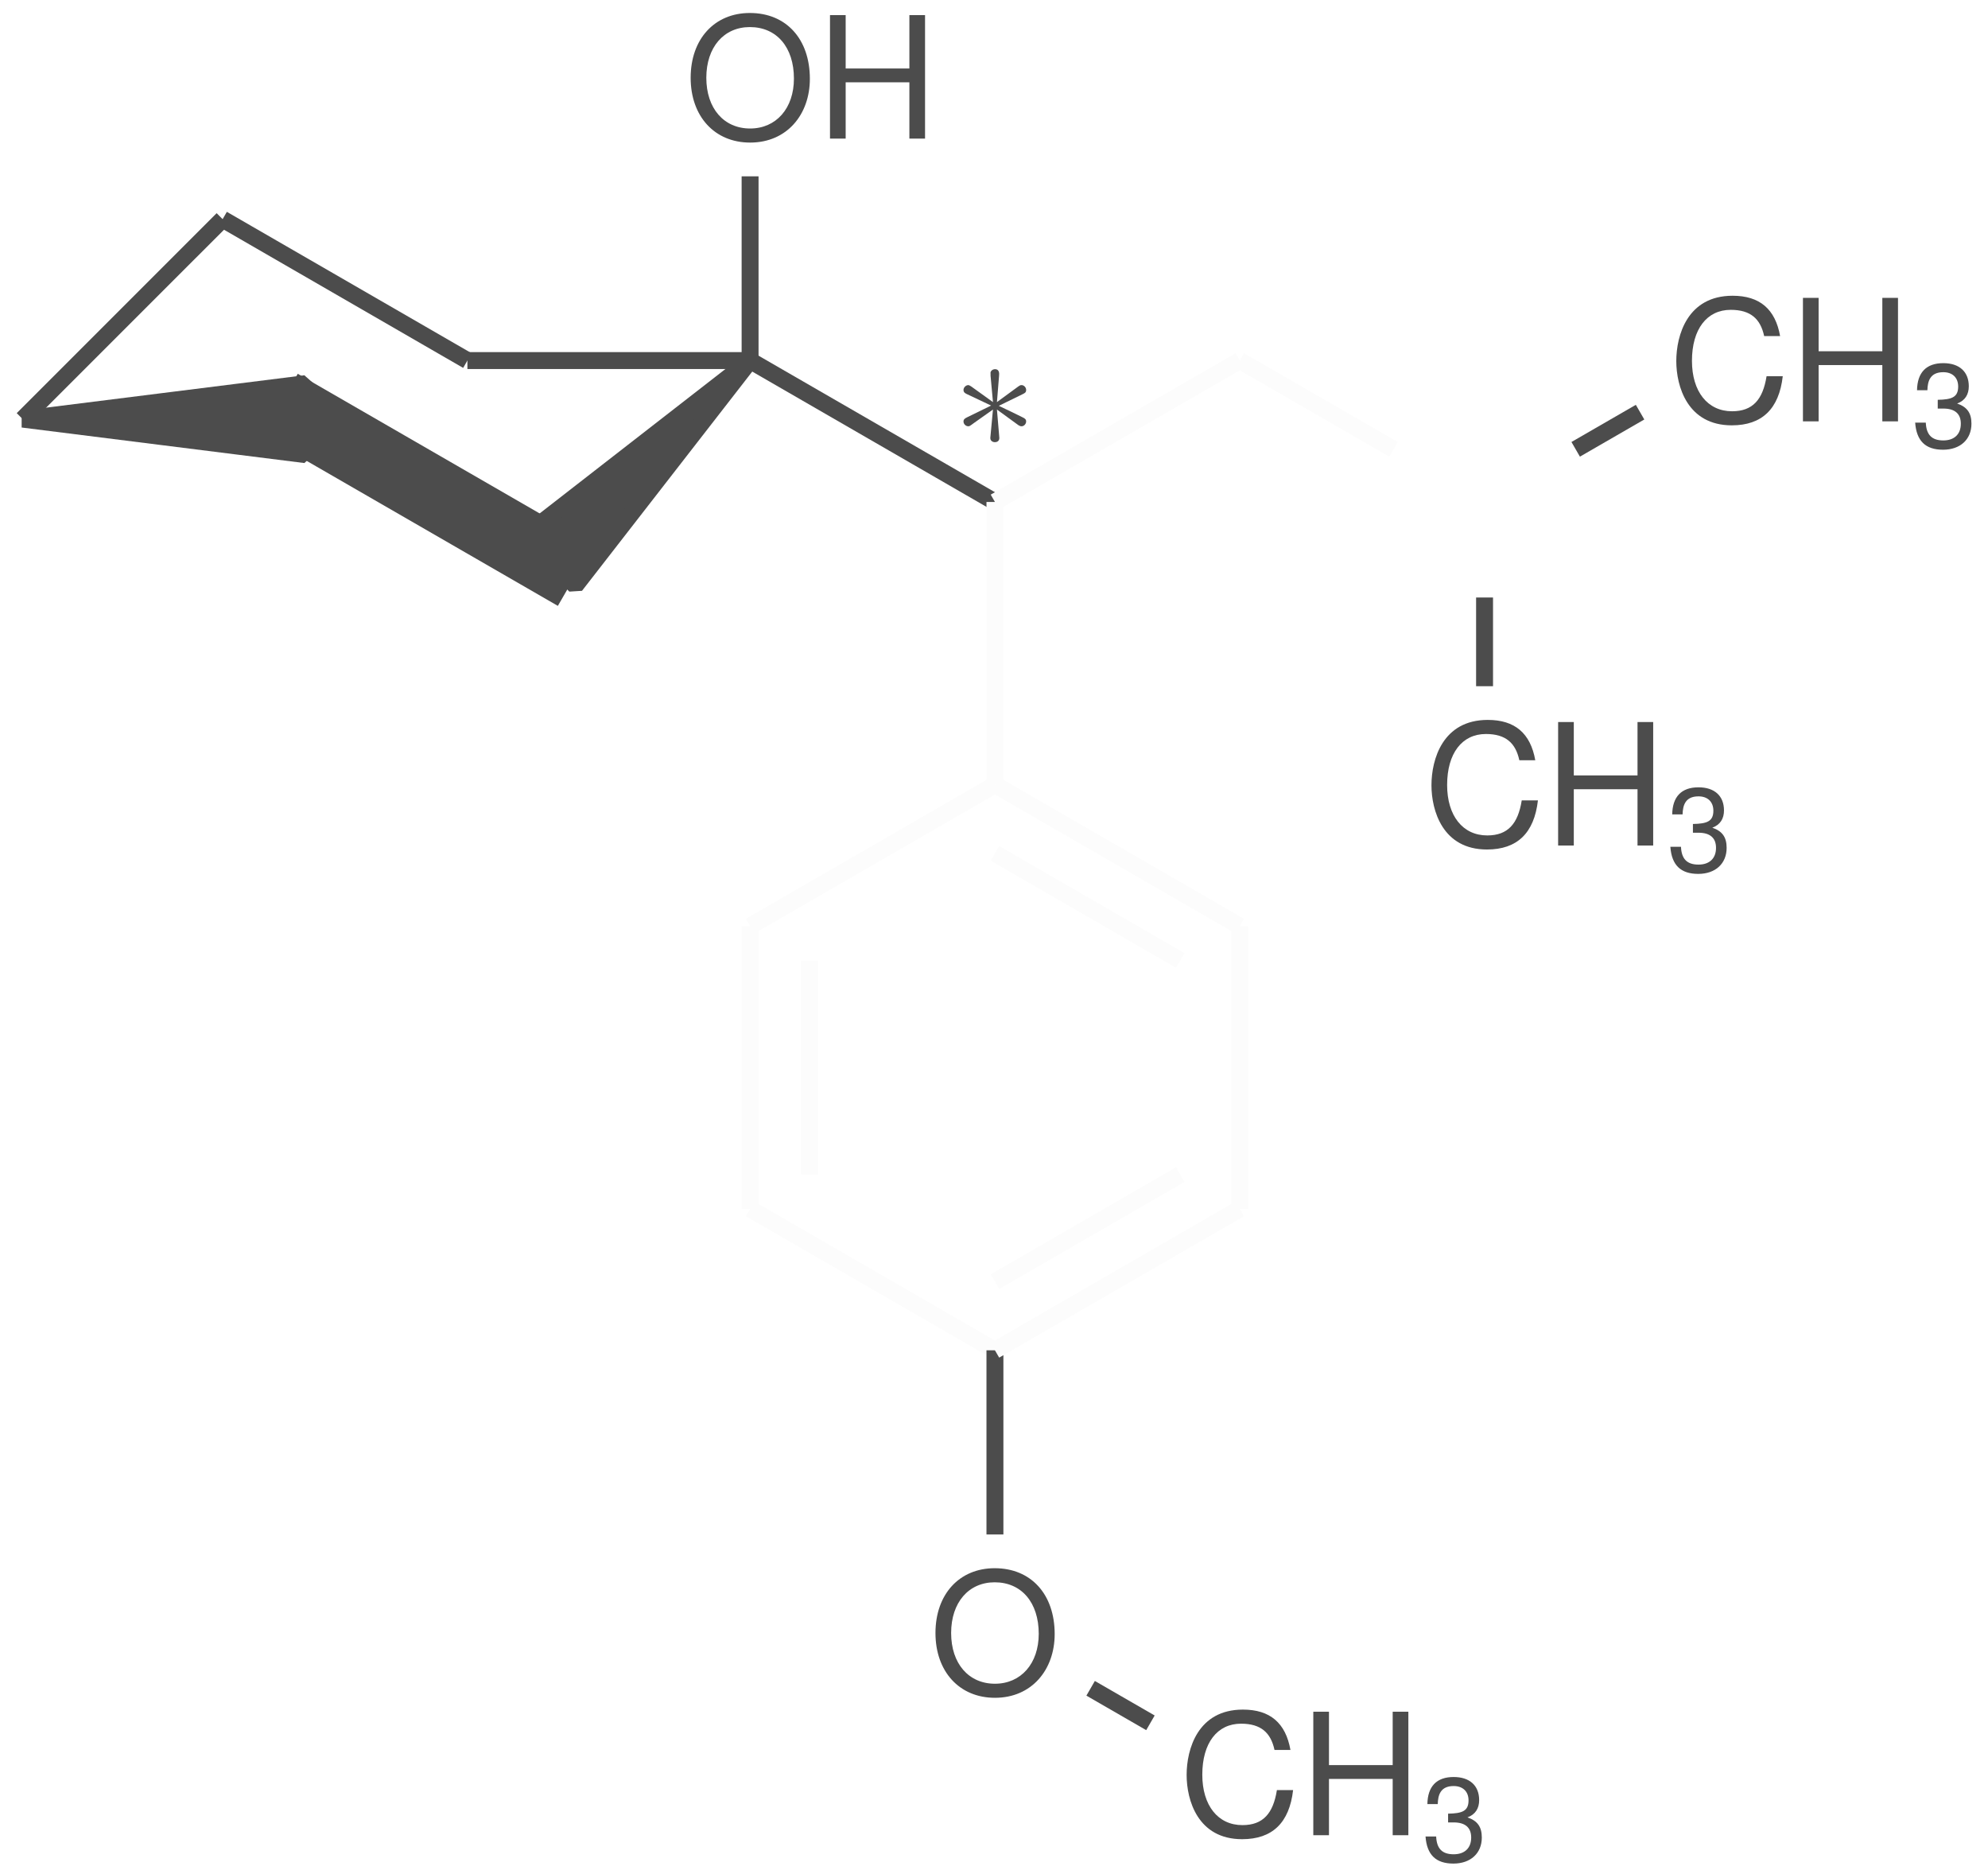
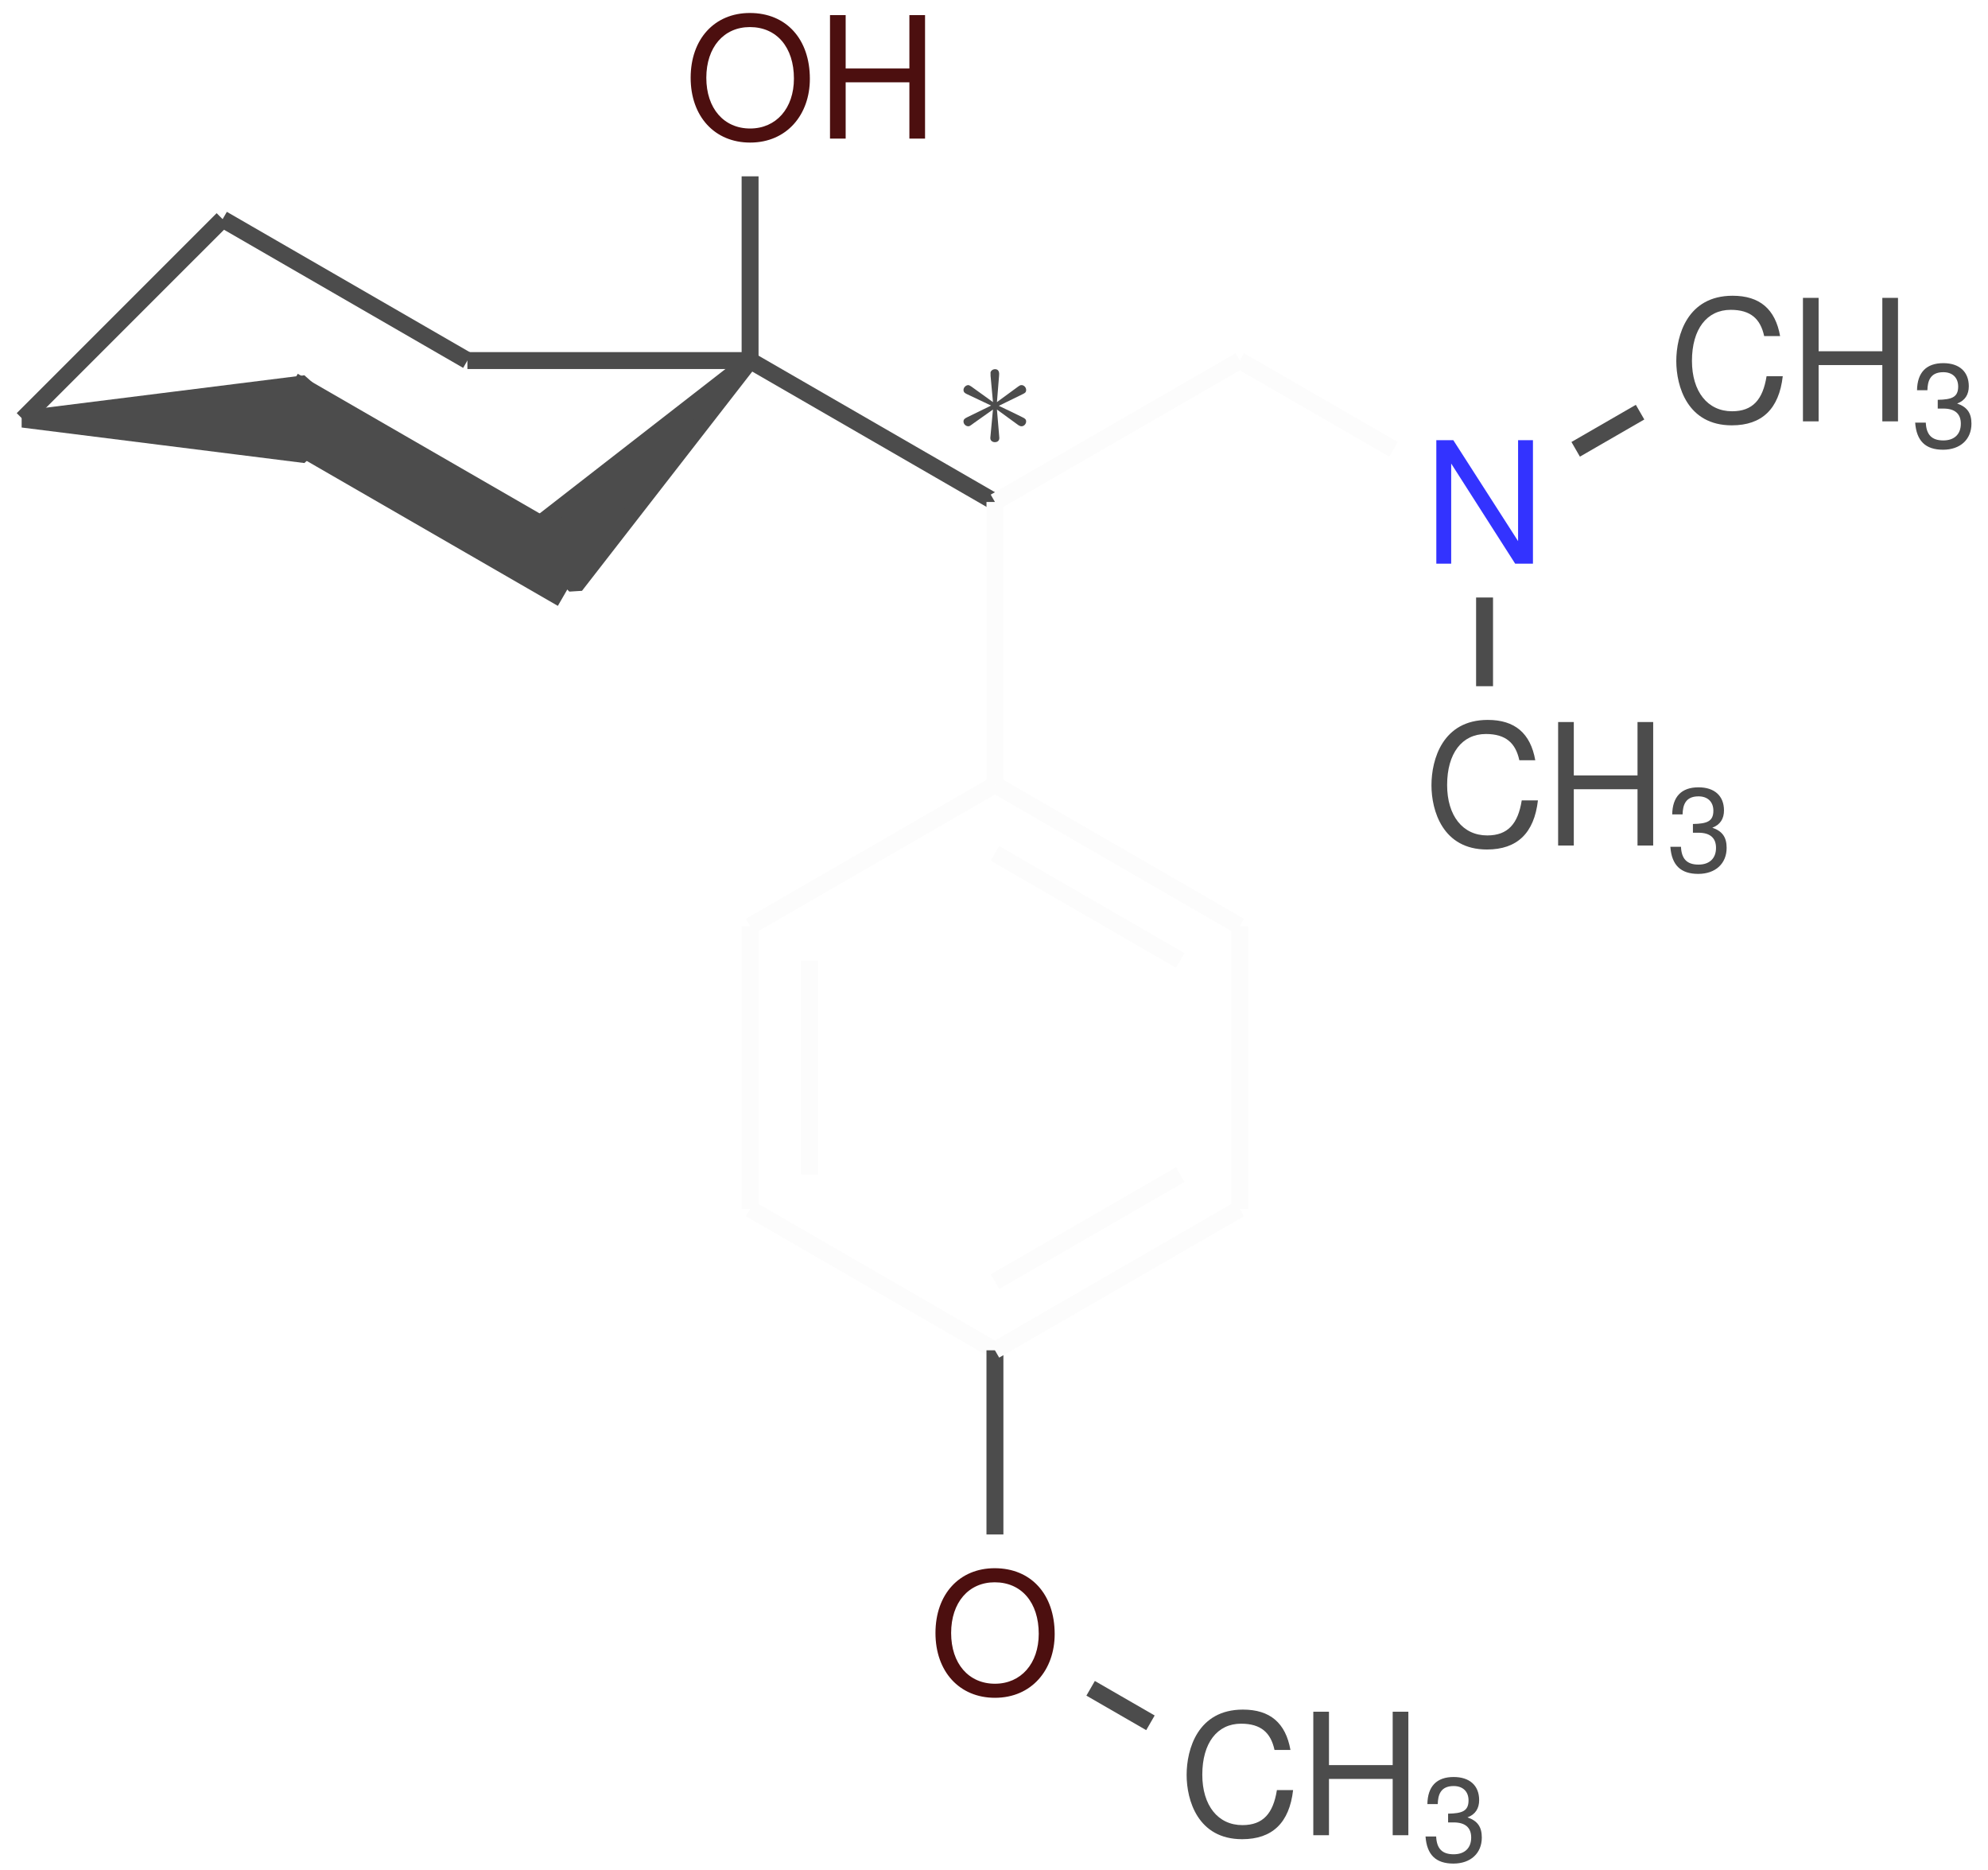
<svg xmlns="http://www.w3.org/2000/svg" xmlns:xlink="http://www.w3.org/1999/xlink" width="117pt" height="110pt" viewBox="0 0 117 110" version="1.1">
  <defs>
    <g>
      <symbol overflow="visible" id="glyph0-0">
        <path style="stroke:none;" d="M 6.172 -5.188 C 6.172 -6.344 5.344 -7.094 4.047 -7.094 C 2.609 -7.094 1.859 -6.297 1.859 -4.766 L 2.719 -4.766 C 2.719 -5.656 2.953 -6.312 4 -6.312 C 4.766 -6.312 5.281 -5.859 5.281 -5.188 C 5.281 -3.922 3.484 -3.594 3.484 -2.25 L 3.484 -1.688 L 4.391 -1.688 L 4.391 -2.156 C 4.391 -3.344 6.172 -3.531 6.172 -5.188 Z M 4.391 -0.75 L 3.484 -0.75 L 3.484 0.297 L 4.391 0.297 Z M 0.344 1.391 L 7.625 1.391 L 7.625 -7.969 L 0.344 -7.969 Z M 1.172 0.688 L 1.172 -7.281 L 6.797 -7.281 L 6.797 0.688 Z M 1.172 0.688 " />
      </symbol>
      <symbol overflow="visible" id="glyph0-1">
        <path style="stroke:none;" d="M 7.422 -3.516 C 7.422 -5.859 6.031 -7.391 3.891 -7.391 C 1.812 -7.391 0.406 -5.859 0.406 -3.578 C 0.406 -1.312 1.812 0.234 3.906 0.234 C 6.078 0.234 7.422 -1.422 7.422 -3.516 Z M 3.891 -6.562 C 5.469 -6.562 6.484 -5.375 6.484 -3.531 C 6.484 -1.781 5.438 -0.594 3.906 -0.594 C 2.359 -0.594 1.328 -1.781 1.328 -3.578 C 1.328 -5.375 2.359 -6.562 3.891 -6.562 Z M 3.891 -6.562 " />
      </symbol>
      <symbol overflow="visible" id="glyph0-2">
        <path style="stroke:none;" d="M 5.469 -3.312 L 5.469 0 L 6.391 0 L 6.391 -7.266 L 5.469 -7.266 L 5.469 -4.125 L 1.719 -4.125 L 1.719 -7.266 L 0.797 -7.266 L 0.797 0 L 1.719 0 L 1.719 -3.312 Z M 5.469 -3.312 " />
      </symbol>
      <symbol overflow="visible" id="glyph0-3">
        <path style="stroke:none;" d="M 0.406 -3.547 C 0.406 -2.062 1.062 0.234 3.672 0.234 C 5.453 0.234 6.453 -0.734 6.672 -2.656 L 5.719 -2.656 C 5.5 -1.281 4.906 -0.594 3.688 -0.594 C 2.25 -0.594 1.328 -1.75 1.328 -3.562 C 1.328 -5.422 2.203 -6.562 3.609 -6.562 C 4.781 -6.562 5.359 -6.031 5.578 -5.016 L 6.516 -5.016 C 6.234 -6.609 5.312 -7.391 3.719 -7.391 C 1.062 -7.391 0.406 -5.062 0.406 -3.547 Z M 0.406 -3.547 " />
      </symbol>
      <symbol overflow="visible" id="glyph0-4">
        <path style="stroke:none;" d="M 6.484 -7.266 L 5.609 -7.266 L 5.609 -1.328 L 1.797 -7.266 L 0.797 -7.266 L 0.797 0 L 1.672 0 L 1.672 -5.891 L 5.438 0 L 6.484 0 Z M 6.484 -7.266 " />
      </symbol>
      <symbol overflow="visible" id="glyph1-0">
        <path style="stroke:none;" d="M 4.312 -3.625 C 4.312 -4.438 3.734 -4.969 2.828 -4.969 C 1.828 -4.969 1.297 -4.406 1.297 -3.328 L 1.891 -3.328 C 1.891 -3.953 2.062 -4.422 2.797 -4.422 C 3.328 -4.422 3.688 -4.094 3.688 -3.625 C 3.688 -2.75 2.438 -2.516 2.438 -1.562 L 2.438 -1.188 L 3.062 -1.188 L 3.062 -1.516 C 3.062 -2.344 4.312 -2.469 4.312 -3.625 Z M 3.062 -0.516 L 2.438 -0.516 L 2.438 0.203 L 3.062 0.203 Z M 0.25 0.969 L 5.328 0.969 L 5.328 -5.578 L 0.25 -5.578 Z M 0.828 0.484 L 0.828 -5.094 L 4.75 -5.094 L 4.75 0.484 Z M 0.828 0.484 " />
      </symbol>
      <symbol overflow="visible" id="glyph1-1">
        <path style="stroke:none;" d="M 1.875 -4.406 C 2.422 -4.406 2.75 -4.078 2.75 -3.562 C 2.75 -2.922 2.359 -2.797 1.547 -2.781 L 1.547 -2.266 L 1.875 -2.266 C 2.547 -2.266 2.906 -1.969 2.906 -1.375 C 2.906 -0.75 2.516 -0.391 1.875 -0.391 C 1.203 -0.391 0.875 -0.719 0.844 -1.438 L 0.219 -1.438 C 0.297 -0.359 0.828 0.156 1.859 0.156 C 2.875 0.156 3.531 -0.453 3.531 -1.375 C 3.531 -2 3.281 -2.359 2.688 -2.562 C 3.156 -2.734 3.375 -3.094 3.375 -3.578 C 3.375 -4.438 2.812 -4.938 1.875 -4.938 C 0.875 -4.938 0.344 -4.391 0.328 -3.344 L 0.938 -3.344 C 0.953 -3.875 1.094 -4.406 1.875 -4.406 Z M 1.875 -4.406 " />
      </symbol>
      <symbol overflow="visible" id="glyph2-0">
        <path style="stroke:none;" d="" />
      </symbol>
      <symbol overflow="visible" id="glyph2-1">
        <path style="stroke:none;" d="M 2.734 -4.25 C 2.75 -4.391 2.75 -4.641 2.5 -4.641 C 2.328 -4.641 2.203 -4.5 2.234 -4.375 L 2.234 -4.25 L 2.375 -2.703 L 1.094 -3.625 C 1 -3.672 0.984 -3.703 0.922 -3.703 C 0.781 -3.703 0.641 -3.562 0.641 -3.422 C 0.641 -3.266 0.75 -3.219 0.844 -3.172 L 2.266 -2.5 L 0.891 -1.828 C 0.734 -1.75 0.641 -1.703 0.641 -1.562 C 0.641 -1.406 0.781 -1.281 0.922 -1.281 C 0.984 -1.281 1 -1.281 1.25 -1.469 L 2.375 -2.266 L 2.219 -0.594 C 2.219 -0.391 2.406 -0.344 2.484 -0.344 C 2.609 -0.344 2.75 -0.406 2.75 -0.594 L 2.609 -2.266 L 3.875 -1.344 C 3.969 -1.297 3.984 -1.281 4.062 -1.281 C 4.203 -1.281 4.328 -1.422 4.328 -1.562 C 4.328 -1.703 4.234 -1.75 4.109 -1.812 C 3.516 -2.109 3.5 -2.109 2.719 -2.484 L 4.094 -3.156 C 4.25 -3.234 4.328 -3.266 4.328 -3.422 C 4.328 -3.562 4.203 -3.703 4.062 -3.703 C 3.984 -3.703 3.969 -3.703 3.719 -3.516 L 2.609 -2.703 Z M 2.734 -4.25 " />
      </symbol>
    </g>
  </defs>
  <g id="surface6">
    <path style="fill:none;stroke-width:0.996;stroke-linecap:butt;stroke-linejoin:miter;stroke:rgb(29.999%,29.999%,29.999%);stroke-opacity:1;stroke-miterlimit:10;" d="M 0.001 0.001 L 11.767 11.766 " transform="matrix(1,0,0,-1,1.335,24.661)" />
    <path style="fill:none;stroke-width:0.996;stroke-linecap:butt;stroke-linejoin:miter;stroke:rgb(29.999%,29.999%,29.999%);stroke-opacity:1;stroke-miterlimit:10;" d="M 11.767 11.766 L 26.173 3.446 " transform="matrix(1,0,0,-1,1.335,24.661)" />
    <path style="fill:none;stroke-width:0.996;stroke-linecap:butt;stroke-linejoin:miter;stroke:rgb(29.999%,29.999%,29.999%);stroke-opacity:1;stroke-miterlimit:10;" d="M 26.173 3.446 L 42.81 3.446 " transform="matrix(1,0,0,-1,1.335,24.661)" />
-     <g style="fill:rgb(29.999%,29.999%,29.999%);fill-opacity:1;">
+     <g style="fill:rgb(29.999%,6%,6%);fill-opacity:1;">
      <use xlink:href="#glyph0-1" x="40.241" y="8.155" />
    </g>
-     <g style="fill:rgb(29.999%,29.999%,29.999%);fill-opacity:1;">
+     <g style="fill:rgb(29.999%,6%,6%);fill-opacity:1;">
      <use xlink:href="#glyph0-2" x="48.051" y="8.155" />
    </g>
    <path style="fill:none;stroke-width:0.996;stroke-linecap:butt;stroke-linejoin:miter;stroke:rgb(29.999%,29.999%,29.999%);stroke-opacity:1;stroke-miterlimit:10;" d="M 42.81 3.446 L 42.81 14.286 " transform="matrix(1,0,0,-1,1.335,24.661)" />
    <path style="fill:none;stroke-width:0.996;stroke-linecap:butt;stroke-linejoin:miter;stroke:rgb(29.999%,29.999%,29.999%);stroke-opacity:1;stroke-miterlimit:10;" d="M 42.81 3.446 L 57.22 -4.874 " transform="matrix(1,0,0,-1,1.335,24.661)" />
    <path style="fill:none;stroke-width:0.996;stroke-linecap:butt;stroke-linejoin:miter;stroke:rgb(98.999%,98.999%,98.999%);stroke-opacity:1;stroke-miterlimit:10;" d="M 57.22 -4.874 L 57.22 -21.511 " transform="matrix(1,0,0,-1,1.335,24.661)" />
    <path style="fill:none;stroke-width:0.996;stroke-linecap:butt;stroke-linejoin:miter;stroke:rgb(98.999%,98.999%,98.999%);stroke-opacity:1;stroke-miterlimit:10;" d="M 57.22 -21.511 L 42.81 -29.831 " transform="matrix(1,0,0,-1,1.335,24.661)" />
    <path style="fill:none;stroke-width:0.996;stroke-linecap:butt;stroke-linejoin:miter;stroke:rgb(98.999%,98.999%,98.999%);stroke-opacity:1;stroke-miterlimit:10;" d="M 42.81 -29.831 L 42.81 -46.468 " transform="matrix(1,0,0,-1,1.335,24.661)" />
    <path style="fill:none;stroke-width:0.996;stroke-linecap:butt;stroke-linejoin:miter;stroke:rgb(98.999%,98.999%,98.999%);stroke-opacity:1;stroke-miterlimit:10;" d="M 46.31 -31.851 L 46.31 -44.448 " transform="matrix(1,0,0,-1,1.335,24.661)" />
    <path style="fill:none;stroke-width:0.996;stroke-linecap:butt;stroke-linejoin:miter;stroke:rgb(98.999%,98.999%,98.999%);stroke-opacity:1;stroke-miterlimit:10;" d="M 42.81 -46.468 L 57.22 -54.788 " transform="matrix(1,0,0,-1,1.335,24.661)" />
-     <g style="fill:rgb(29.999%,29.999%,29.999%);fill-opacity:1;">
+     <g style="fill:rgb(29.999%,6%,6%);fill-opacity:1;">
      <use xlink:href="#glyph0-1" x="54.649" y="99.661" />
    </g>
    <path style="fill:none;stroke-width:0.996;stroke-linecap:butt;stroke-linejoin:miter;stroke:rgb(29.999%,29.999%,29.999%);stroke-opacity:1;stroke-miterlimit:10;" d="M 57.22 -54.788 L 57.22 -65.624 " transform="matrix(1,0,0,-1,1.335,24.661)" />
    <g style="fill:rgb(29.999%,29.999%,29.999%);fill-opacity:1;">
      <use xlink:href="#glyph0-3" x="69.431" y="107.98" />
    </g>
    <g style="fill:rgb(29.999%,29.999%,29.999%);fill-opacity:1;">
      <use xlink:href="#glyph0-2" x="76.495" y="107.98" />
    </g>
    <g style="fill:rgb(29.999%,29.999%,29.999%);fill-opacity:1;">
      <use xlink:href="#glyph1-1" x="83.678" y="109.493" />
    </g>
    <path style="fill:none;stroke-width:0.996;stroke-linecap:butt;stroke-linejoin:miter;stroke:rgb(29.999%,29.999%,29.999%);stroke-opacity:1;stroke-miterlimit:10;" d="M 62.852 -74.675 L 66.372 -76.706 " transform="matrix(1,0,0,-1,1.335,24.661)" />
    <path style="fill:none;stroke-width:0.996;stroke-linecap:butt;stroke-linejoin:miter;stroke:rgb(98.999%,98.999%,98.999%);stroke-opacity:1;stroke-miterlimit:10;" d="M 57.22 -54.788 L 71.63 -46.468 " transform="matrix(1,0,0,-1,1.335,24.661)" />
    <path style="fill:none;stroke-width:0.996;stroke-linecap:butt;stroke-linejoin:miter;stroke:rgb(98.999%,98.999%,98.999%);stroke-opacity:1;stroke-miterlimit:10;" d="M 57.22 -50.749 L 68.13 -44.448 " transform="matrix(1,0,0,-1,1.335,24.661)" />
    <path style="fill:none;stroke-width:0.996;stroke-linecap:butt;stroke-linejoin:miter;stroke:rgb(98.999%,98.999%,98.999%);stroke-opacity:1;stroke-miterlimit:10;" d="M 71.63 -46.468 L 71.63 -29.831 " transform="matrix(1,0,0,-1,1.335,24.661)" />
    <path style="fill:none;stroke-width:0.996;stroke-linecap:butt;stroke-linejoin:miter;stroke:rgb(98.999%,98.999%,98.999%);stroke-opacity:1;stroke-miterlimit:10;" d="M 71.63 -29.831 L 57.22 -21.511 " transform="matrix(1,0,0,-1,1.335,24.661)" />
    <path style="fill:none;stroke-width:0.996;stroke-linecap:butt;stroke-linejoin:miter;stroke:rgb(98.999%,98.999%,98.999%);stroke-opacity:1;stroke-miterlimit:10;" d="M 68.13 -31.851 L 57.22 -25.55 " transform="matrix(1,0,0,-1,1.335,24.661)" />
    <g style="fill:rgb(29.999%,29.999%,29.999%);fill-opacity:1;">
      <use xlink:href="#glyph2-1" x="56.064" y="26.362" />
    </g>
    <path style="fill:none;stroke-width:0.996;stroke-linecap:butt;stroke-linejoin:miter;stroke:rgb(98.999%,98.999%,98.999%);stroke-opacity:1;stroke-miterlimit:10;" d="M 57.22 -4.874 L 71.63 3.446 " transform="matrix(1,0,0,-1,1.335,24.661)" />
-     <g style="fill:rgb(100%,100%,100%);fill-opacity:1;">
+     <g style="fill:rgb(20%,20%,100%);fill-opacity:1;">
      <use xlink:href="#glyph0-4" x="83.735" y="33.166" />
    </g>
    <path style="fill:none;stroke-width:0.996;stroke-linecap:butt;stroke-linejoin:miter;stroke:rgb(98.999%,98.999%,98.999%);stroke-opacity:1;stroke-miterlimit:10;" d="M 71.63 3.446 L 80.677 -1.776 " transform="matrix(1,0,0,-1,1.335,24.661)" />
    <g style="fill:rgb(29.999%,29.999%,29.999%);fill-opacity:1;">
      <use xlink:href="#glyph0-3" x="83.84" y="49.749" />
    </g>
    <g style="fill:rgb(29.999%,29.999%,29.999%);fill-opacity:1;">
      <use xlink:href="#glyph0-2" x="90.904" y="49.749" />
    </g>
    <g style="fill:rgb(29.999%,29.999%,29.999%);fill-opacity:1;">
      <use xlink:href="#glyph1-1" x="98.087" y="51.262" />
    </g>
    <path style="fill:none;stroke-width:0.996;stroke-linecap:butt;stroke-linejoin:miter;stroke:rgb(29.999%,29.999%,29.999%);stroke-opacity:1;stroke-miterlimit:10;" d="M 86.036 -10.495 L 86.036 -15.714 " transform="matrix(1,0,0,-1,1.335,24.661)" />
    <g style="fill:rgb(29.999%,29.999%,29.999%);fill-opacity:1;">
      <use xlink:href="#glyph0-3" x="98.249" y="24.792" />
    </g>
    <g style="fill:rgb(29.999%,29.999%,29.999%);fill-opacity:1;">
      <use xlink:href="#glyph0-2" x="105.312" y="24.792" />
    </g>
    <g style="fill:rgb(29.999%,29.999%,29.999%);fill-opacity:1;">
      <use xlink:href="#glyph1-1" x="112.495" y="26.305" />
    </g>
    <path style="fill:none;stroke-width:0.996;stroke-linecap:butt;stroke-linejoin:miter;stroke:rgb(29.999%,29.999%,29.999%);stroke-opacity:1;stroke-miterlimit:10;" d="M 91.399 -1.776 L 95.188 0.411 " transform="matrix(1,0,0,-1,1.335,24.661)" />
    <path style="fill-rule:nonzero;fill:rgb(29.999%,29.999%,29.999%);fill-opacity:1;stroke-width:0.996;stroke-linecap:butt;stroke-linejoin:bevel;stroke:rgb(29.999%,29.999%,29.999%);stroke-opacity:1;stroke-miterlimit:10;" d="M 32.524 -9.796 L 29.571 -6.843 L 42.81 3.446 Z M 32.524 -9.796 " transform="matrix(1,0,0,-1,1.335,24.661)" />
    <path style="fill:none;stroke-width:4.176;stroke-linecap:butt;stroke-linejoin:miter;stroke:rgb(29.999%,29.999%,29.999%);stroke-opacity:1;stroke-miterlimit:10;" d="M 32.54 -9.179 L 15.145 0.86 " transform="matrix(1,0,0,-1,1.335,24.661)" />
    <path style="fill-rule:nonzero;fill:rgb(29.999%,29.999%,29.999%);fill-opacity:1;stroke-width:0.996;stroke-linecap:butt;stroke-linejoin:bevel;stroke:rgb(29.999%,29.999%,29.999%);stroke-opacity:1;stroke-miterlimit:10;" d="M 16.638 2.087 L 16.638 -2.089 L 0.001 0.001 Z M 16.638 2.087 " transform="matrix(1,0,0,-1,1.335,24.661)" />
  </g>
</svg>
